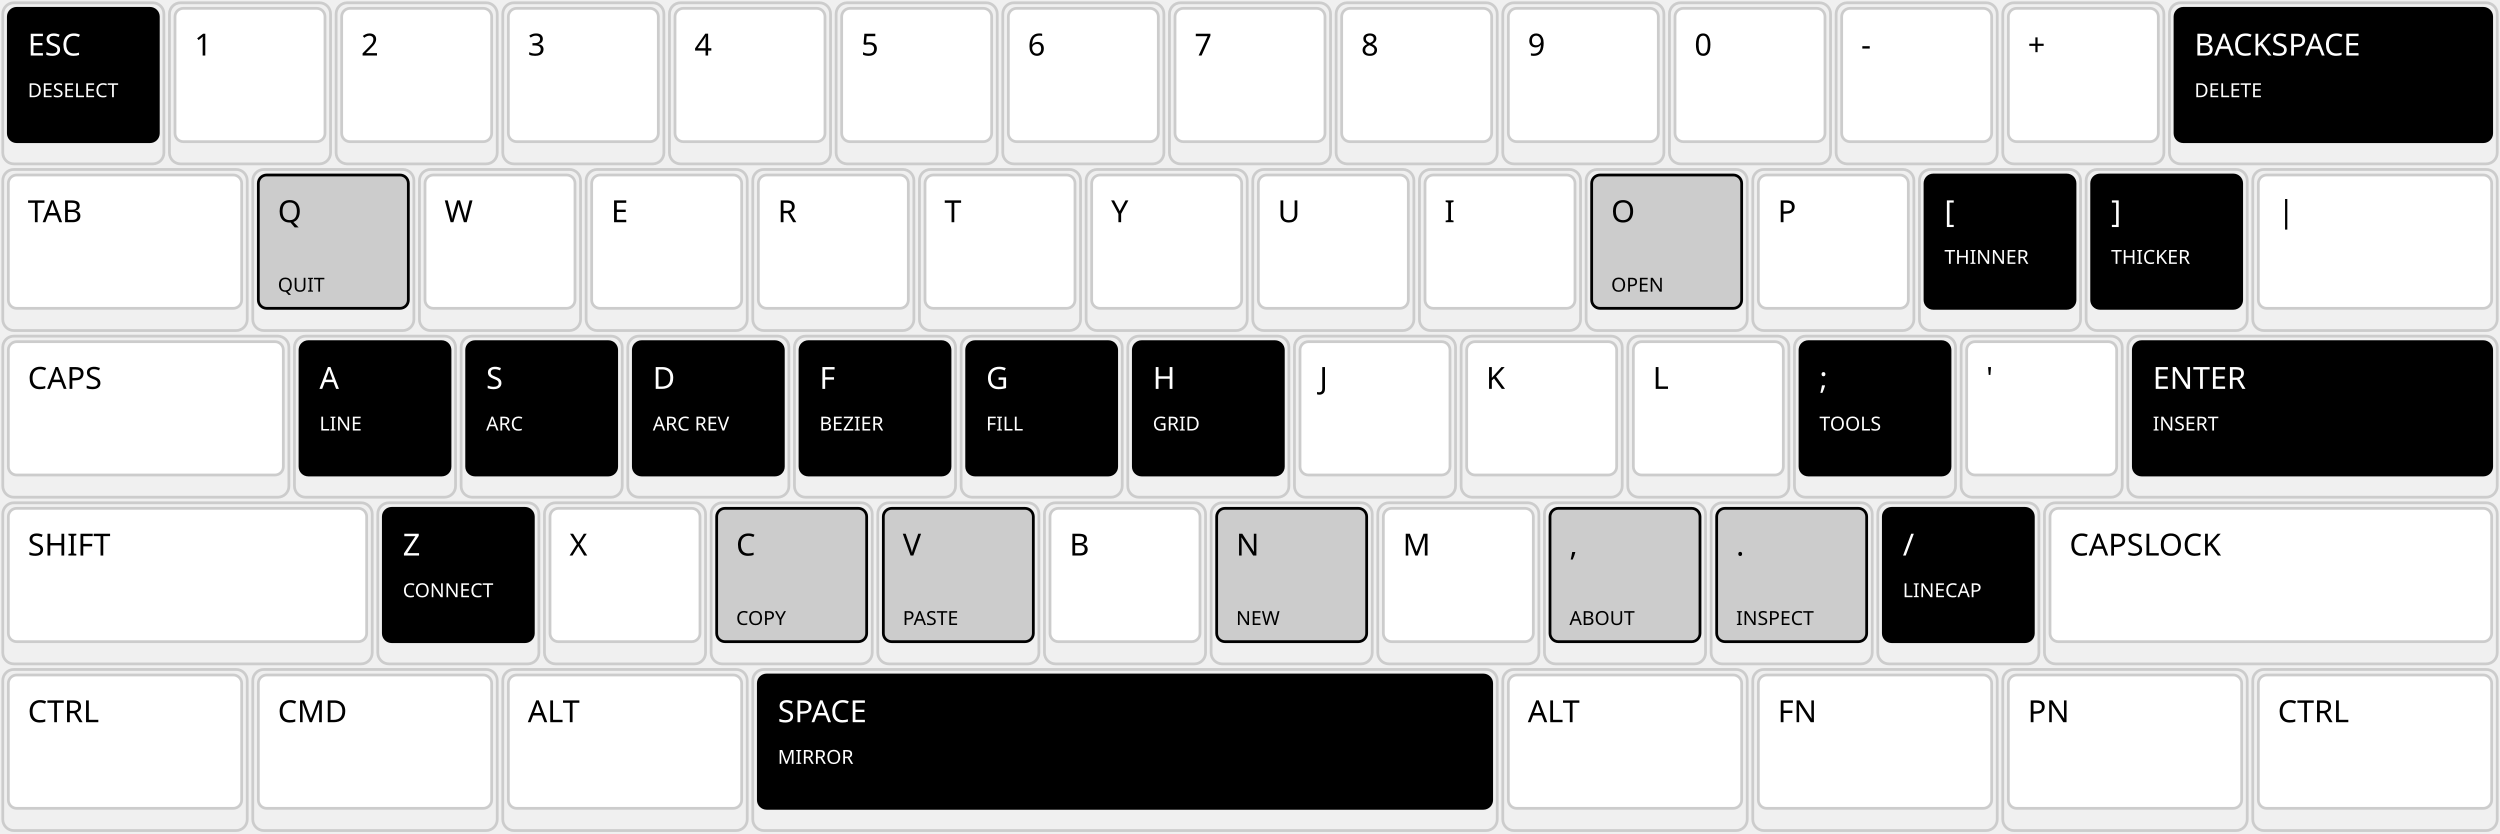
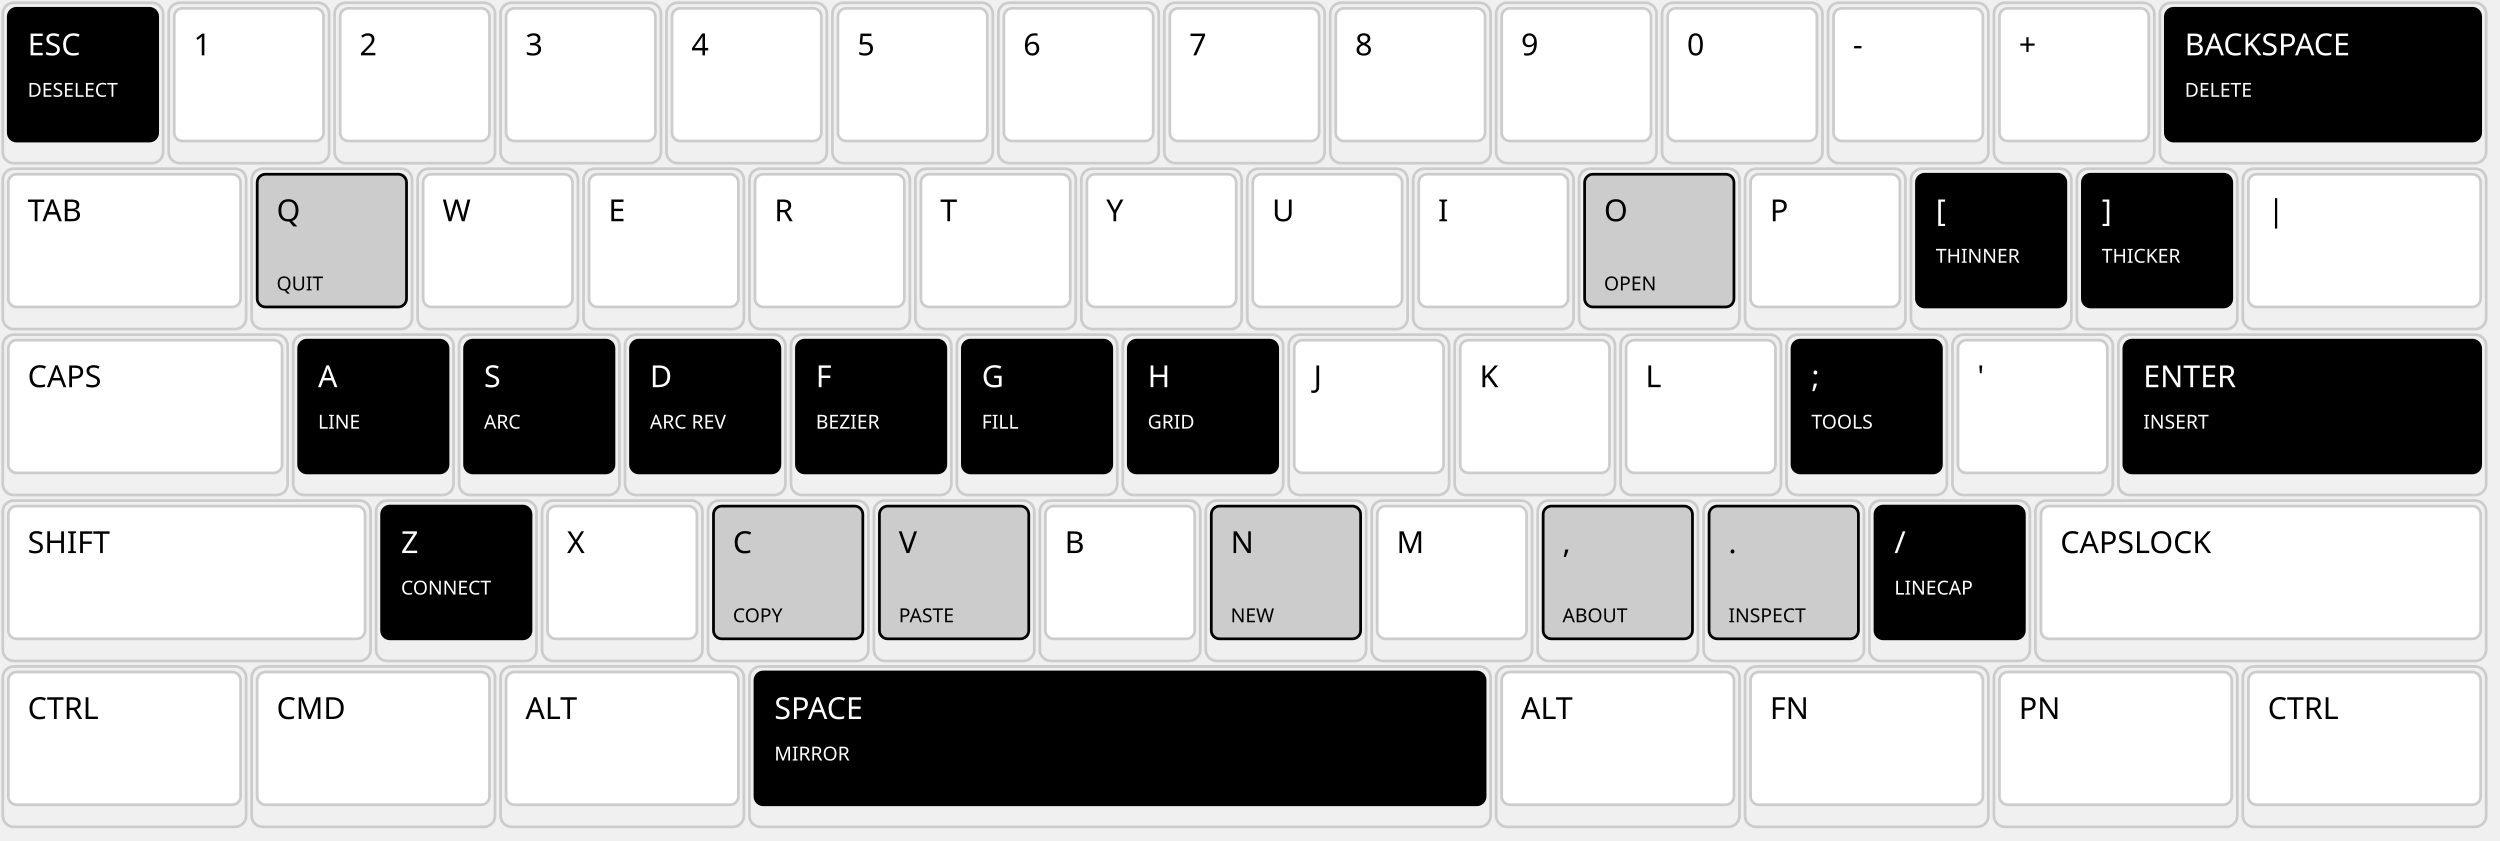
- <svg xmlns="http://www.w3.org/2000/svg" width="900" height="300" version="1.0" style="fill:none; stroke:black; stroke-width:2px; padding:50px">
+ <svg xmlns="http://www.w3.org/2000/svg" width="904" height="304" version="1.0" style="fill:none; stroke:black; stroke-width:2px; padding:2px">
  <rect x="1" y="1" width="58" height="58" rx="4" ry="4" title="esc" stroke="#ccc" fill="none" stroke-width="1" />
  <rect x="3" y="3" width="54" height="48" rx="3" ry="3" title="esc" stroke="#000" fill="#000" stroke-width="1" />
  <text x="10" y="20" font-size="11" font-family="Input Mono" stroke-width="0" fill="#fff">ESC</text>
  <text x="10" y="35" font-size="7" font-family="Input Mono" stroke-width="0" fill="#fff">DESELECT</text>
  <text x="10" y="45" font-size="7" font-family="Input Mono" stroke-width="0" fill="#000">DOCUMENT</text>
  <rect x="61" y="1" width="58" height="58" rx="4" ry="4" title="1" stroke="#ccc" fill="none" stroke-width="1" />
  <rect x="63" y="3" width="54" height="48" rx="3" ry="3" title="1" stroke="#ccc" fill="#fff" stroke-width="1" />
  <text x="70" y="20" font-size="11" font-family="Input Mono" stroke-width="0" fill="#000">1</text>
  <rect x="121" y="1" width="58" height="58" rx="4" ry="4" title="2" stroke="#ccc" fill="none" stroke-width="1" />
  <rect x="123" y="3" width="54" height="48" rx="3" ry="3" title="2" stroke="#ccc" fill="#fff" stroke-width="1" />
  <text x="130" y="20" font-size="11" font-family="Input Mono" stroke-width="0" fill="#000">2</text>
  <rect x="181" y="1" width="58" height="58" rx="4" ry="4" title="3" stroke="#ccc" fill="none" stroke-width="1" />
  <rect x="183" y="3" width="54" height="48" rx="3" ry="3" title="3" stroke="#ccc" fill="#fff" stroke-width="1" />
  <text x="190" y="20" font-size="11" font-family="Input Mono" stroke-width="0" fill="#000">3</text>
  <rect x="241" y="1" width="58" height="58" rx="4" ry="4" title="4" stroke="#ccc" fill="none" stroke-width="1" />
  <rect x="243" y="3" width="54" height="48" rx="3" ry="3" title="4" stroke="#ccc" fill="#fff" stroke-width="1" />
  <text x="250" y="20" font-size="11" font-family="Input Mono" stroke-width="0" fill="#000">4</text>
  <rect x="301" y="1" width="58" height="58" rx="4" ry="4" title="5" stroke="#ccc" fill="none" stroke-width="1" />
  <rect x="303" y="3" width="54" height="48" rx="3" ry="3" title="5" stroke="#ccc" fill="#fff" stroke-width="1" />
  <text x="310" y="20" font-size="11" font-family="Input Mono" stroke-width="0" fill="#000">5</text>
  <rect x="361" y="1" width="58" height="58" rx="4" ry="4" title="6" stroke="#ccc" fill="none" stroke-width="1" />
  <rect x="363" y="3" width="54" height="48" rx="3" ry="3" title="6" stroke="#ccc" fill="#fff" stroke-width="1" />
  <text x="370" y="20" font-size="11" font-family="Input Mono" stroke-width="0" fill="#000">6</text>
  <rect x="421" y="1" width="58" height="58" rx="4" ry="4" title="7" stroke="#ccc" fill="none" stroke-width="1" />
  <rect x="423" y="3" width="54" height="48" rx="3" ry="3" title="7" stroke="#ccc" fill="#fff" stroke-width="1" />
  <text x="430" y="20" font-size="11" font-family="Input Mono" stroke-width="0" fill="#000">7</text>
  <rect x="481" y="1" width="58" height="58" rx="4" ry="4" title="8" stroke="#ccc" fill="none" stroke-width="1" />
  <rect x="483" y="3" width="54" height="48" rx="3" ry="3" title="8" stroke="#ccc" fill="#fff" stroke-width="1" />
  <text x="490" y="20" font-size="11" font-family="Input Mono" stroke-width="0" fill="#000">8</text>
  <rect x="541" y="1" width="58" height="58" rx="4" ry="4" title="9" stroke="#ccc" fill="none" stroke-width="1" />
  <rect x="543" y="3" width="54" height="48" rx="3" ry="3" title="9" stroke="#ccc" fill="#fff" stroke-width="1" />
  <text x="550" y="20" font-size="11" font-family="Input Mono" stroke-width="0" fill="#000">9</text>
  <rect x="601" y="1" width="58" height="58" rx="4" ry="4" title="0" stroke="#ccc" fill="none" stroke-width="1" />
  <rect x="603" y="3" width="54" height="48" rx="3" ry="3" title="0" stroke="#ccc" fill="#fff" stroke-width="1" />
  <text x="610" y="20" font-size="11" font-family="Input Mono" stroke-width="0" fill="#000">0</text>
  <rect x="661" y="1" width="58" height="58" rx="4" ry="4" title="-" stroke="#ccc" fill="none" stroke-width="1" />
  <rect x="663" y="3" width="54" height="48" rx="3" ry="3" title="-" stroke="#ccc" fill="#fff" stroke-width="1" />
  <text x="670" y="20" font-size="11" font-family="Input Mono" stroke-width="0" fill="#000">-</text>
  <rect x="721" y="1" width="58" height="58" rx="4" ry="4" title="+" stroke="#ccc" fill="none" stroke-width="1" />
  <rect x="723" y="3" width="54" height="48" rx="3" ry="3" title="+" stroke="#ccc" fill="#fff" stroke-width="1" />
  <text x="730" y="20" font-size="11" font-family="Input Mono" stroke-width="0" fill="#000">+</text>
  <rect x="781" y="1" width="118" height="58" rx="4" ry="4" title="backspace" stroke="#ccc" fill="none" stroke-width="1" />
  <rect x="783" y="3" width="114" height="48" rx="3" ry="3" title="backspace" stroke="#000" fill="#000" stroke-width="1" />
  <text x="790" y="20" font-size="11" font-family="Input Mono" stroke-width="0" fill="#fff">BACKSPACE</text>
  <text x="790" y="35" font-size="7" font-family="Input Mono" stroke-width="0" fill="#fff">DELETE</text>
  <text x="790" y="45" font-size="7" font-family="Input Mono" stroke-width="0" fill="#000">RESET</text>
  <rect x="1" y="61" width="88" height="58" rx="4" ry="4" title="tab" stroke="#ccc" fill="none" stroke-width="1" />
  <rect x="3" y="63" width="84" height="48" rx="3" ry="3" title="tab" stroke="#ccc" fill="#fff" stroke-width="1" />
  <text x="10" y="80" font-size="11" font-family="Input Mono" stroke-width="0" fill="#000">TAB</text>
  <rect x="91" y="61" width="58" height="58" rx="4" ry="4" title="q" stroke="#ccc" fill="none" stroke-width="1" />
  <rect x="93" y="63" width="54" height="48" rx="3" ry="3" title="q" stroke="#000" fill="#ccc" stroke-width="1" />
  <text x="100" y="80" font-size="11" font-family="Input Mono" stroke-width="0" fill="#000">Q</text>
  <text x="100" y="105" font-size="7" font-family="Input Mono" stroke-width="0" fill="#000">QUIT</text>
  <rect x="151" y="61" width="58" height="58" rx="4" ry="4" title="w" stroke="#ccc" fill="none" stroke-width="1" />
  <rect x="153" y="63" width="54" height="48" rx="3" ry="3" title="w" stroke="#ccc" fill="#fff" stroke-width="1" />
  <text x="160" y="80" font-size="11" font-family="Input Mono" stroke-width="0" fill="#000">W</text>
  <rect x="211" y="61" width="58" height="58" rx="4" ry="4" title="e" stroke="#ccc" fill="none" stroke-width="1" />
  <rect x="213" y="63" width="54" height="48" rx="3" ry="3" title="e" stroke="#ccc" fill="#fff" stroke-width="1" />
  <text x="220" y="80" font-size="11" font-family="Input Mono" stroke-width="0" fill="#000">E</text>
  <rect x="271" y="61" width="58" height="58" rx="4" ry="4" title="r" stroke="#ccc" fill="none" stroke-width="1" />
  <rect x="273" y="63" width="54" height="48" rx="3" ry="3" title="r" stroke="#ccc" fill="#fff" stroke-width="1" />
  <text x="280" y="80" font-size="11" font-family="Input Mono" stroke-width="0" fill="#000">R</text>
  <rect x="331" y="61" width="58" height="58" rx="4" ry="4" title="t" stroke="#ccc" fill="none" stroke-width="1" />
  <rect x="333" y="63" width="54" height="48" rx="3" ry="3" title="t" stroke="#ccc" fill="#fff" stroke-width="1" />
  <text x="340" y="80" font-size="11" font-family="Input Mono" stroke-width="0" fill="#000">T</text>
  <rect x="391" y="61" width="58" height="58" rx="4" ry="4" title="y" stroke="#ccc" fill="none" stroke-width="1" />
  <rect x="393" y="63" width="54" height="48" rx="3" ry="3" title="y" stroke="#ccc" fill="#fff" stroke-width="1" />
  <text x="400" y="80" font-size="11" font-family="Input Mono" stroke-width="0" fill="#000">Y</text>
  <rect x="451" y="61" width="58" height="58" rx="4" ry="4" title="u" stroke="#ccc" fill="none" stroke-width="1" />
  <rect x="453" y="63" width="54" height="48" rx="3" ry="3" title="u" stroke="#ccc" fill="#fff" stroke-width="1" />
  <text x="460" y="80" font-size="11" font-family="Input Mono" stroke-width="0" fill="#000">U</text>
  <rect x="511" y="61" width="58" height="58" rx="4" ry="4" title="i" stroke="#ccc" fill="none" stroke-width="1" />
  <rect x="513" y="63" width="54" height="48" rx="3" ry="3" title="i" stroke="#ccc" fill="#fff" stroke-width="1" />
  <text x="520" y="80" font-size="11" font-family="Input Mono" stroke-width="0" fill="#000">I</text>
  <rect x="571" y="61" width="58" height="58" rx="4" ry="4" title="o" stroke="#ccc" fill="none" stroke-width="1" />
  <rect x="573" y="63" width="54" height="48" rx="3" ry="3" title="o" stroke="#000" fill="#ccc" stroke-width="1" />
  <text x="580" y="80" font-size="11" font-family="Input Mono" stroke-width="0" fill="#000">O</text>
  <text x="580" y="105" font-size="7" font-family="Input Mono" stroke-width="0" fill="#000">OPEN</text>
  <rect x="631" y="61" width="58" height="58" rx="4" ry="4" title="p" stroke="#ccc" fill="none" stroke-width="1" />
  <rect x="633" y="63" width="54" height="48" rx="3" ry="3" title="p" stroke="#ccc" fill="#fff" stroke-width="1" />
  <text x="640" y="80" font-size="11" font-family="Input Mono" stroke-width="0" fill="#000">P</text>
  <rect x="691" y="61" width="58" height="58" rx="4" ry="4" title="[" stroke="#ccc" fill="none" stroke-width="1" />
  <rect x="693" y="63" width="54" height="48" rx="3" ry="3" title="[" stroke="#000" fill="#000" stroke-width="1" />
  <text x="700" y="80" font-size="11" font-family="Input Mono" stroke-width="0" fill="#fff">[</text>
  <text x="700" y="95" font-size="7" font-family="Input Mono" stroke-width="0" fill="#fff">THINNER</text>
  <rect x="751" y="61" width="58" height="58" rx="4" ry="4" title="]" stroke="#ccc" fill="none" stroke-width="1" />
  <rect x="753" y="63" width="54" height="48" rx="3" ry="3" title="]" stroke="#000" fill="#000" stroke-width="1" />
  <text x="760" y="80" font-size="11" font-family="Input Mono" stroke-width="0" fill="#fff">]</text>
  <text x="760" y="95" font-size="7" font-family="Input Mono" stroke-width="0" fill="#fff">THICKER</text>
  <rect x="811" y="61" width="88" height="58" rx="4" ry="4" title="|" stroke="#ccc" fill="none" stroke-width="1" />
  <rect x="813" y="63" width="84" height="48" rx="3" ry="3" title="|" stroke="#ccc" fill="#fff" stroke-width="1" />
  <text x="820" y="80" font-size="11" font-family="Input Mono" stroke-width="0" fill="#000">|</text>
  <rect x="1" y="121" width="103" height="58" rx="4" ry="4" title="caps" stroke="#ccc" fill="none" stroke-width="1" />
  <rect x="3" y="123" width="99" height="48" rx="3" ry="3" title="caps" stroke="#ccc" fill="#fff" stroke-width="1" />
  <text x="10" y="140" font-size="11" font-family="Input Mono" stroke-width="0" fill="#000">CAPS</text>
  <rect x="106" y="121" width="58" height="58" rx="4" ry="4" title="a" stroke="#ccc" fill="none" stroke-width="1" />
  <rect x="108" y="123" width="54" height="48" rx="3" ry="3" title="a" stroke="#000" fill="#000" stroke-width="1" />
  <text x="115" y="140" font-size="11" font-family="Input Mono" stroke-width="0" fill="#fff">A</text>
  <text x="115" y="155" font-size="7" font-family="Input Mono" stroke-width="0" fill="#fff">LINE</text>
  <rect x="166" y="121" width="58" height="58" rx="4" ry="4" title="s" stroke="#ccc" fill="none" stroke-width="1" />
  <rect x="168" y="123" width="54" height="48" rx="3" ry="3" title="s" stroke="#000" fill="#000" stroke-width="1" />
  <text x="175" y="140" font-size="11" font-family="Input Mono" stroke-width="0" fill="#fff">S</text>
  <text x="175" y="155" font-size="7" font-family="Input Mono" stroke-width="0" fill="#fff">ARC</text>
  <text x="175" y="165" font-size="7" font-family="Input Mono" stroke-width="0" fill="#000">SAVE</text>
  <rect x="226" y="121" width="58" height="58" rx="4" ry="4" title="d" stroke="#ccc" fill="none" stroke-width="1" />
  <rect x="228" y="123" width="54" height="48" rx="3" ry="3" title="d" stroke="#000" fill="#000" stroke-width="1" />
  <text x="235" y="140" font-size="11" font-family="Input Mono" stroke-width="0" fill="#fff">D</text>
  <text x="235" y="155" font-size="7" font-family="Input Mono" stroke-width="0" fill="#fff">ARC REV</text>
  <rect x="286" y="121" width="58" height="58" rx="4" ry="4" title="f" stroke="#ccc" fill="none" stroke-width="1" />
  <rect x="288" y="123" width="54" height="48" rx="3" ry="3" title="f" stroke="#000" fill="#000" stroke-width="1" />
  <text x="295" y="140" font-size="11" font-family="Input Mono" stroke-width="0" fill="#fff">F</text>
  <text x="295" y="155" font-size="7" font-family="Input Mono" stroke-width="0" fill="#fff">BEZIER</text>
  <rect x="346" y="121" width="58" height="58" rx="4" ry="4" title="g" stroke="#ccc" fill="none" stroke-width="1" />
  <rect x="348" y="123" width="54" height="48" rx="3" ry="3" title="g" stroke="#000" fill="#000" stroke-width="1" />
  <text x="355" y="140" font-size="11" font-family="Input Mono" stroke-width="0" fill="#fff">G</text>
  <text x="355" y="155" font-size="7" font-family="Input Mono" stroke-width="0" fill="#fff">FILL</text>
  <rect x="406" y="121" width="58" height="58" rx="4" ry="4" title="h" stroke="#ccc" fill="none" stroke-width="1" />
  <rect x="408" y="123" width="54" height="48" rx="3" ry="3" title="h" stroke="#000" fill="#000" stroke-width="1" />
  <text x="415" y="140" font-size="11" font-family="Input Mono" stroke-width="0" fill="#fff">H</text>
  <text x="415" y="155" font-size="7" font-family="Input Mono" stroke-width="0" fill="#fff">GRID</text>
  <text x="415" y="165" font-size="7" font-family="Input Mono" stroke-width="0" fill="#000">HIDE</text>
  <rect x="466" y="121" width="58" height="58" rx="4" ry="4" title="j" stroke="#ccc" fill="none" stroke-width="1" />
  <rect x="468" y="123" width="54" height="48" rx="3" ry="3" title="j" stroke="#ccc" fill="#fff" stroke-width="1" />
  <text x="475" y="140" font-size="11" font-family="Input Mono" stroke-width="0" fill="#000">J</text>
  <rect x="526" y="121" width="58" height="58" rx="4" ry="4" title="k" stroke="#ccc" fill="none" stroke-width="1" />
  <rect x="528" y="123" width="54" height="48" rx="3" ry="3" title="k" stroke="#ccc" fill="#fff" stroke-width="1" />
  <text x="535" y="140" font-size="11" font-family="Input Mono" stroke-width="0" fill="#000">K</text>
  <rect x="586" y="121" width="58" height="58" rx="4" ry="4" title="l" stroke="#ccc" fill="none" stroke-width="1" />
  <rect x="588" y="123" width="54" height="48" rx="3" ry="3" title="l" stroke="#ccc" fill="#fff" stroke-width="1" />
  <text x="595" y="140" font-size="11" font-family="Input Mono" stroke-width="0" fill="#000">L</text>
  <rect x="646" y="121" width="58" height="58" rx="4" ry="4" title=";" stroke="#ccc" fill="none" stroke-width="1" />
  <rect x="648" y="123" width="54" height="48" rx="3" ry="3" title=";" stroke="#000" fill="#000" stroke-width="1" />
  <text x="655" y="140" font-size="11" font-family="Input Mono" stroke-width="0" fill="#fff">;</text>
  <text x="655" y="155" font-size="7" font-family="Input Mono" stroke-width="0" fill="#fff">TOOLS</text>
  <rect x="706" y="121" width="58" height="58" rx="4" ry="4" title="'" stroke="#ccc" fill="none" stroke-width="1" />
  <rect x="708" y="123" width="54" height="48" rx="3" ry="3" title="'" stroke="#ccc" fill="#fff" stroke-width="1" />
  <text x="715" y="140" font-size="11" font-family="Input Mono" stroke-width="0" fill="#000">'</text>
  <rect x="766" y="121" width="133" height="58" rx="4" ry="4" title="enter" stroke="#ccc" fill="none" stroke-width="1" />
  <rect x="768" y="123" width="129" height="48" rx="3" ry="3" title="enter" stroke="#000" fill="#000" stroke-width="1" />
  <text x="775" y="140" font-size="11" font-family="Input Mono" stroke-width="0" fill="#fff">ENTER</text>
  <text x="775" y="155" font-size="7" font-family="Input Mono" stroke-width="0" fill="#fff">INSERT</text>
  <text x="775" y="165" font-size="7" font-family="Input Mono" stroke-width="0" fill="#000">FULLSCRE</text>
  <rect x="1" y="181" width="133" height="58" rx="4" ry="4" title="shift" stroke="#ccc" fill="none" stroke-width="1" />
  <rect x="3" y="183" width="129" height="48" rx="3" ry="3" title="shift" stroke="#ccc" fill="#fff" stroke-width="1" />
  <text x="10" y="200" font-size="11" font-family="Input Mono" stroke-width="0" fill="#000">SHIFT</text>
  <rect x="136" y="181" width="58" height="58" rx="4" ry="4" title="z" stroke="#ccc" fill="none" stroke-width="1" />
  <rect x="138" y="183" width="54" height="48" rx="3" ry="3" title="z" stroke="#000" fill="#000" stroke-width="1" />
  <text x="145" y="200" font-size="11" font-family="Input Mono" stroke-width="0" fill="#fff">Z</text>
  <text x="145" y="215" font-size="7" font-family="Input Mono" stroke-width="0" fill="#fff">CONNECT</text>
  <text x="145" y="225" font-size="7" font-family="Input Mono" stroke-width="0" fill="#000">UNDO</text>
  <rect x="196" y="181" width="58" height="58" rx="4" ry="4" title="x" stroke="#ccc" fill="none" stroke-width="1" />
  <rect x="198" y="183" width="54" height="48" rx="3" ry="3" title="x" stroke="#ccc" fill="#fff" stroke-width="1" />
  <text x="205" y="200" font-size="11" font-family="Input Mono" stroke-width="0" fill="#000">X</text>
  <rect x="256" y="181" width="58" height="58" rx="4" ry="4" title="c" stroke="#ccc" fill="none" stroke-width="1" />
  <rect x="258" y="183" width="54" height="48" rx="3" ry="3" title="c" stroke="#000" fill="#ccc" stroke-width="1" />
  <text x="265" y="200" font-size="11" font-family="Input Mono" stroke-width="0" fill="#000">C</text>
  <text x="265" y="225" font-size="7" font-family="Input Mono" stroke-width="0" fill="#000">COPY</text>
  <rect x="316" y="181" width="58" height="58" rx="4" ry="4" title="v" stroke="#ccc" fill="none" stroke-width="1" />
  <rect x="318" y="183" width="54" height="48" rx="3" ry="3" title="v" stroke="#000" fill="#ccc" stroke-width="1" />
  <text x="325" y="200" font-size="11" font-family="Input Mono" stroke-width="0" fill="#000">V</text>
  <text x="325" y="225" font-size="7" font-family="Input Mono" stroke-width="0" fill="#000">PASTE</text>
  <rect x="376" y="181" width="58" height="58" rx="4" ry="4" title="b" stroke="#ccc" fill="none" stroke-width="1" />
  <rect x="378" y="183" width="54" height="48" rx="3" ry="3" title="b" stroke="#ccc" fill="#fff" stroke-width="1" />
  <text x="385" y="200" font-size="11" font-family="Input Mono" stroke-width="0" fill="#000">B</text>
  <rect x="436" y="181" width="58" height="58" rx="4" ry="4" title="n" stroke="#ccc" fill="none" stroke-width="1" />
  <rect x="438" y="183" width="54" height="48" rx="3" ry="3" title="n" stroke="#000" fill="#ccc" stroke-width="1" />
  <text x="445" y="200" font-size="11" font-family="Input Mono" stroke-width="0" fill="#000">N</text>
  <text x="445" y="225" font-size="7" font-family="Input Mono" stroke-width="0" fill="#000">NEW</text>
  <rect x="496" y="181" width="58" height="58" rx="4" ry="4" title="m" stroke="#ccc" fill="none" stroke-width="1" />
  <rect x="498" y="183" width="54" height="48" rx="3" ry="3" title="m" stroke="#ccc" fill="#fff" stroke-width="1" />
  <text x="505" y="200" font-size="11" font-family="Input Mono" stroke-width="0" fill="#000">M</text>
  <rect x="556" y="181" width="58" height="58" rx="4" ry="4" title="," stroke="#ccc" fill="none" stroke-width="1" />
  <rect x="558" y="183" width="54" height="48" rx="3" ry="3" title="," stroke="#000" fill="#ccc" stroke-width="1" />
  <text x="565" y="200" font-size="11" font-family="Input Mono" stroke-width="0" fill="#000">,</text>
  <text x="565" y="225" font-size="7" font-family="Input Mono" stroke-width="0" fill="#000">ABOUT</text>
  <rect x="616" y="181" width="58" height="58" rx="4" ry="4" title="." stroke="#ccc" fill="none" stroke-width="1" />
  <rect x="618" y="183" width="54" height="48" rx="3" ry="3" title="." stroke="#000" fill="#ccc" stroke-width="1" />
  <text x="625" y="200" font-size="11" font-family="Input Mono" stroke-width="0" fill="#000">.</text>
  <text x="625" y="225" font-size="7" font-family="Input Mono" stroke-width="0" fill="#000">INSPECT</text>
  <rect x="676" y="181" width="58" height="58" rx="4" ry="4" title="/" stroke="#ccc" fill="none" stroke-width="1" />
  <rect x="678" y="183" width="54" height="48" rx="3" ry="3" title="/" stroke="#000" fill="#000" stroke-width="1" />
  <text x="685" y="200" font-size="11" font-family="Input Mono" stroke-width="0" fill="#fff">/</text>
  <text x="685" y="215" font-size="7" font-family="Input Mono" stroke-width="0" fill="#fff">LINECAP</text>
  <rect x="736" y="181" width="163" height="58" rx="4" ry="4" title="capslock" stroke="#ccc" fill="none" stroke-width="1" />
  <rect x="738" y="183" width="159" height="48" rx="3" ry="3" title="capslock" stroke="#ccc" fill="#fff" stroke-width="1" />
  <text x="745" y="200" font-size="11" font-family="Input Mono" stroke-width="0" fill="#000">CAPSLOCK</text>
  <rect x="1" y="241" width="88" height="58" rx="4" ry="4" title="ctrl" stroke="#ccc" fill="none" stroke-width="1" />
  <rect x="3" y="243" width="84" height="48" rx="3" ry="3" title="ctrl" stroke="#ccc" fill="#fff" stroke-width="1" />
  <text x="10" y="260" font-size="11" font-family="Input Mono" stroke-width="0" fill="#000">CTRL</text>
  <rect x="91" y="241" width="88" height="58" rx="4" ry="4" title="cmd" stroke="#ccc" fill="none" stroke-width="1" />
  <rect x="93" y="243" width="84" height="48" rx="3" ry="3" title="cmd" stroke="#ccc" fill="#fff" stroke-width="1" />
  <text x="100" y="260" font-size="11" font-family="Input Mono" stroke-width="0" fill="#000">CMD</text>
  <rect x="181" y="241" width="88" height="58" rx="4" ry="4" title="alt" stroke="#ccc" fill="none" stroke-width="1" />
  <rect x="183" y="243" width="84" height="48" rx="3" ry="3" title="alt" stroke="#ccc" fill="#fff" stroke-width="1" />
  <text x="190" y="260" font-size="11" font-family="Input Mono" stroke-width="0" fill="#000">ALT</text>
  <rect x="271" y="241" width="268" height="58" rx="4" ry="4" title="space" stroke="#ccc" fill="none" stroke-width="1" />
  <rect x="273" y="243" width="264" height="48" rx="3" ry="3" title="space" stroke="#000" fill="#000" stroke-width="1" />
  <text x="280" y="260" font-size="11" font-family="Input Mono" stroke-width="0" fill="#fff">SPACE</text>
  <text x="280" y="275" font-size="7" font-family="Input Mono" stroke-width="0" fill="#fff">MIRROR</text>
  <rect x="811" y="241" width="88" height="58" rx="4" ry="4" title="ctrl" stroke="#ccc" fill="none" stroke-width="1" />
  <rect x="813" y="243" width="84" height="48" rx="3" ry="3" title="ctrl" stroke="#ccc" fill="#fff" stroke-width="1" />
  <text x="820" y="260" font-size="11" font-family="Input Mono" stroke-width="0" fill="#000">CTRL</text>
  <rect x="721" y="241" width="88" height="58" rx="4" ry="4" title="pn" stroke="#ccc" fill="none" stroke-width="1" />
  <rect x="723" y="243" width="84" height="48" rx="3" ry="3" title="pn" stroke="#ccc" fill="#fff" stroke-width="1" />
  <text x="730" y="260" font-size="11" font-family="Input Mono" stroke-width="0" fill="#000">PN</text>
  <rect x="631" y="241" width="88" height="58" rx="4" ry="4" title="fn" stroke="#ccc" fill="none" stroke-width="1" />
  <rect x="633" y="243" width="84" height="48" rx="3" ry="3" title="fn" stroke="#ccc" fill="#fff" stroke-width="1" />
  <text x="640" y="260" font-size="11" font-family="Input Mono" stroke-width="0" fill="#000">FN</text>
  <rect x="541" y="241" width="88" height="58" rx="4" ry="4" title="alt" stroke="#ccc" fill="none" stroke-width="1" />
  <rect x="543" y="243" width="84" height="48" rx="3" ry="3" title="alt" stroke="#ccc" fill="#fff" stroke-width="1" />
  <text x="550" y="260" font-size="11" font-family="Input Mono" stroke-width="0" fill="#000">ALT</text>
</svg>
